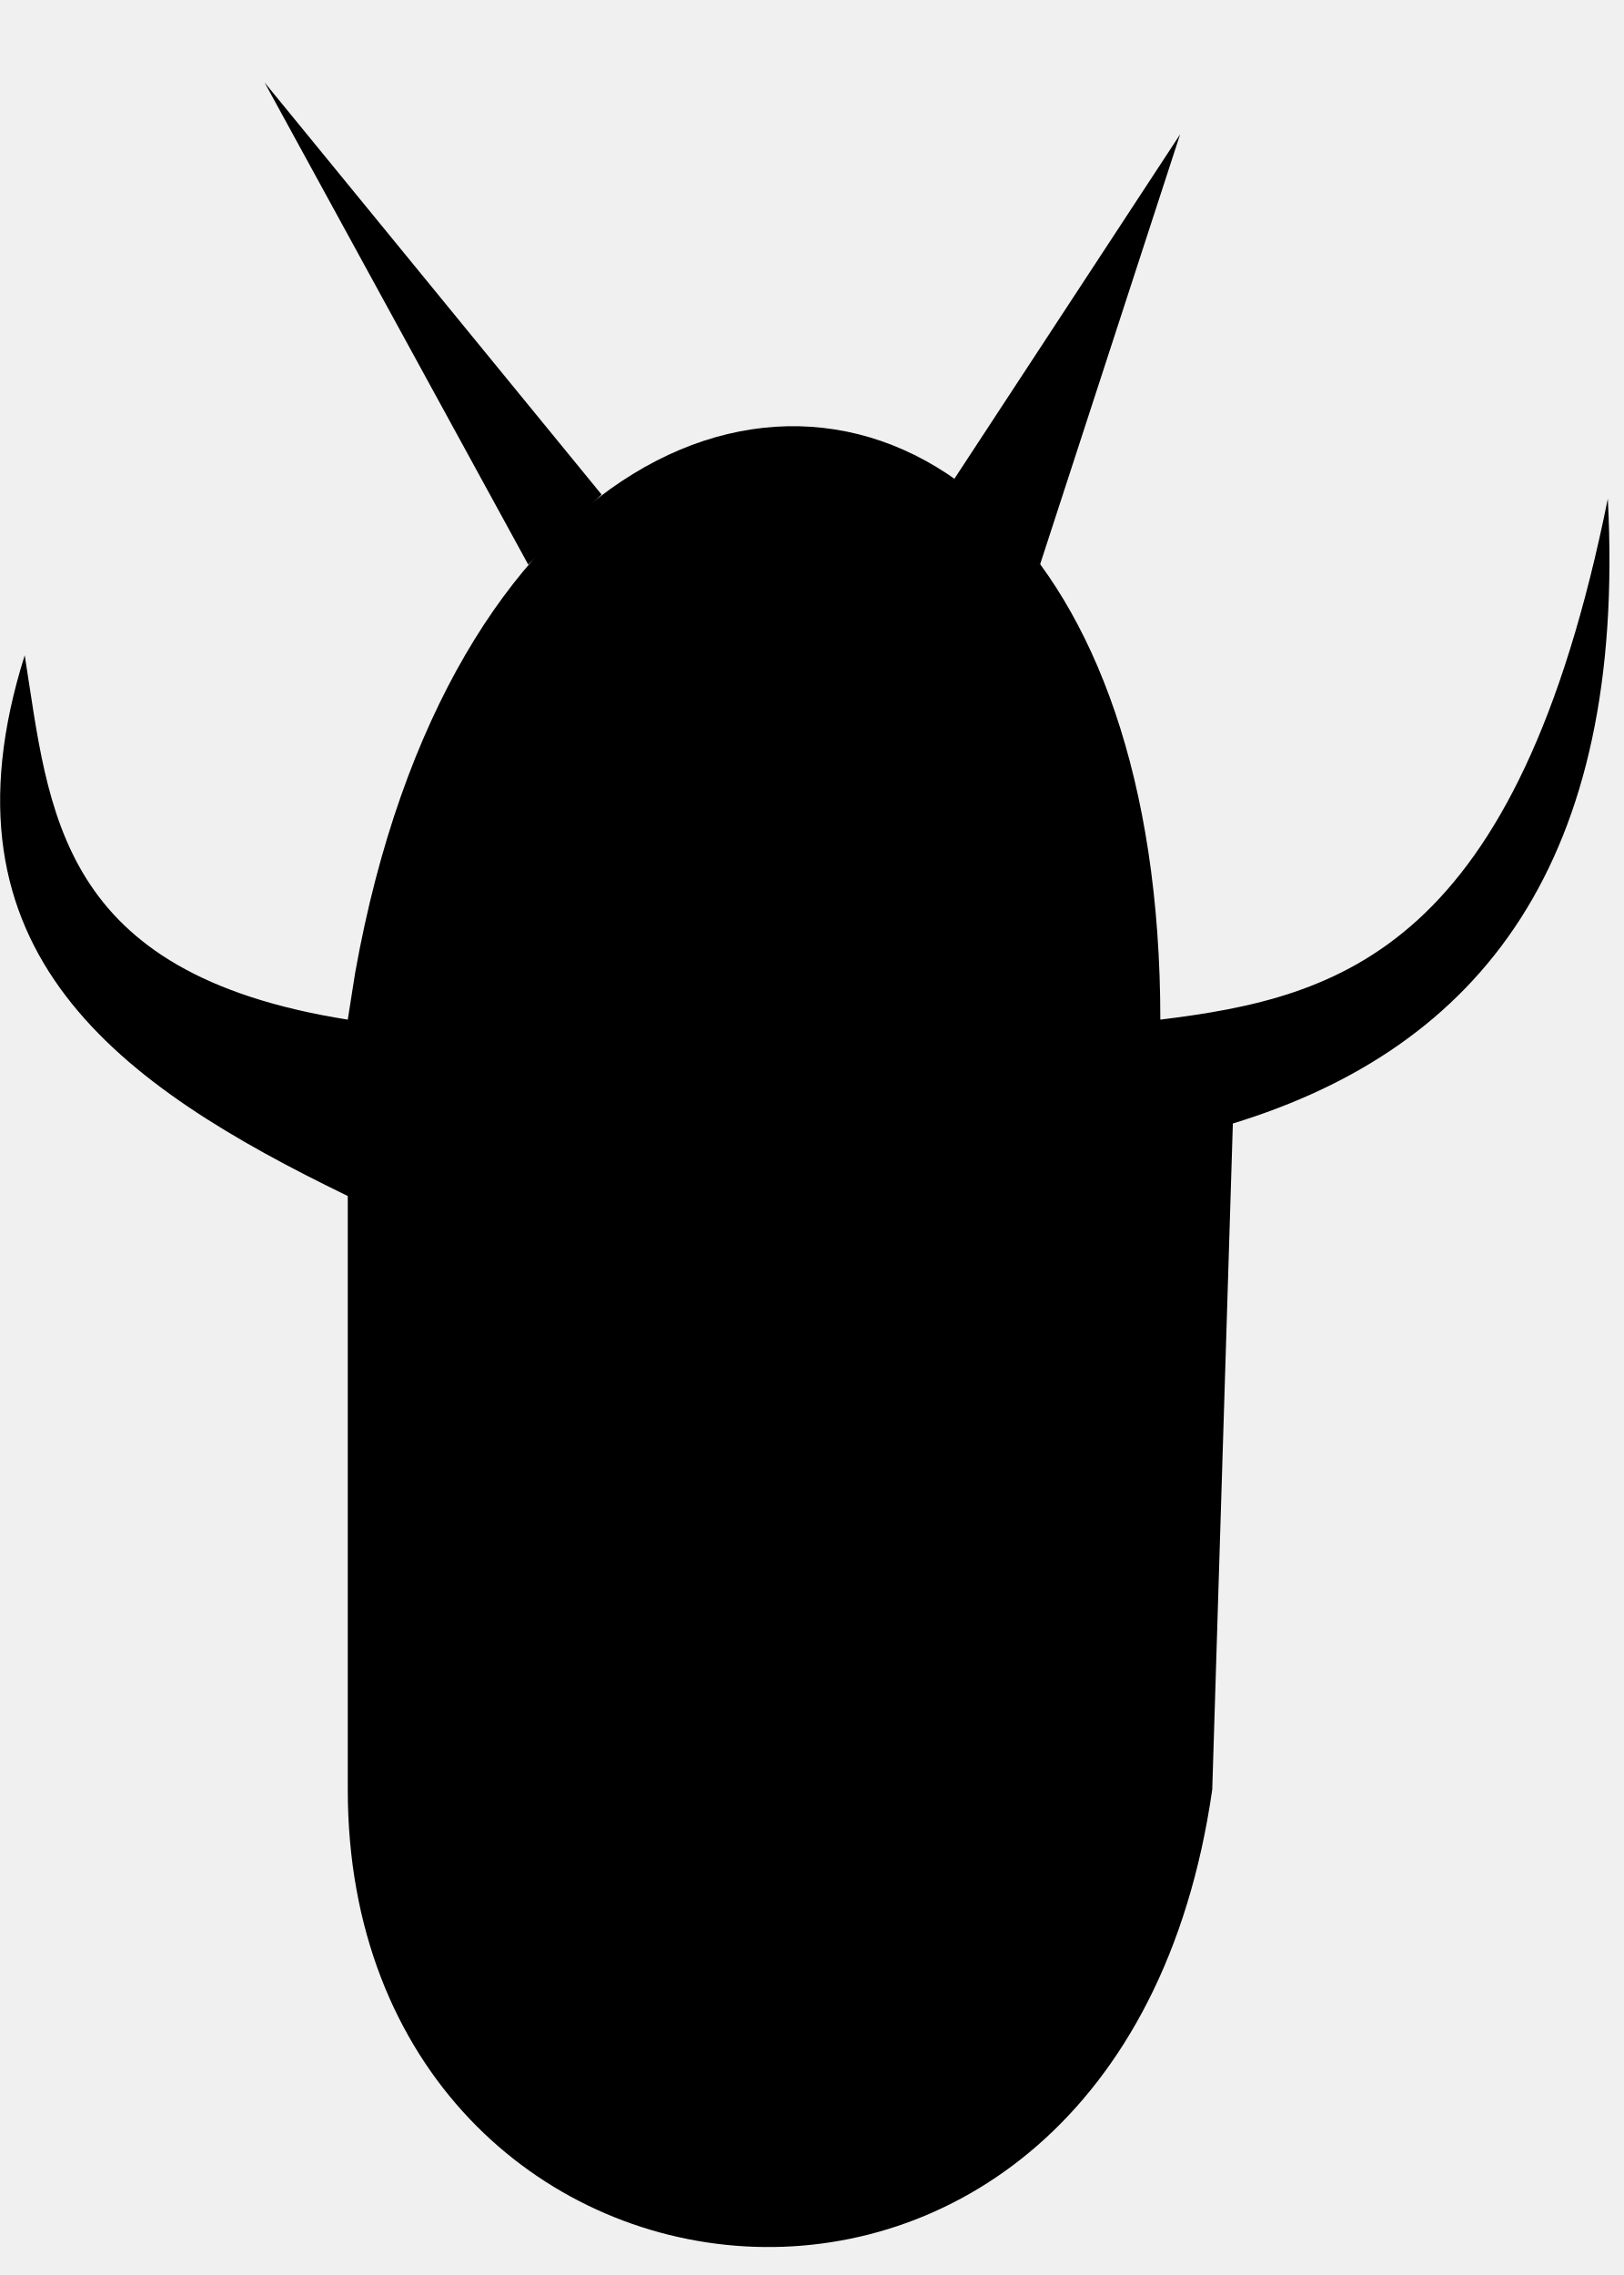
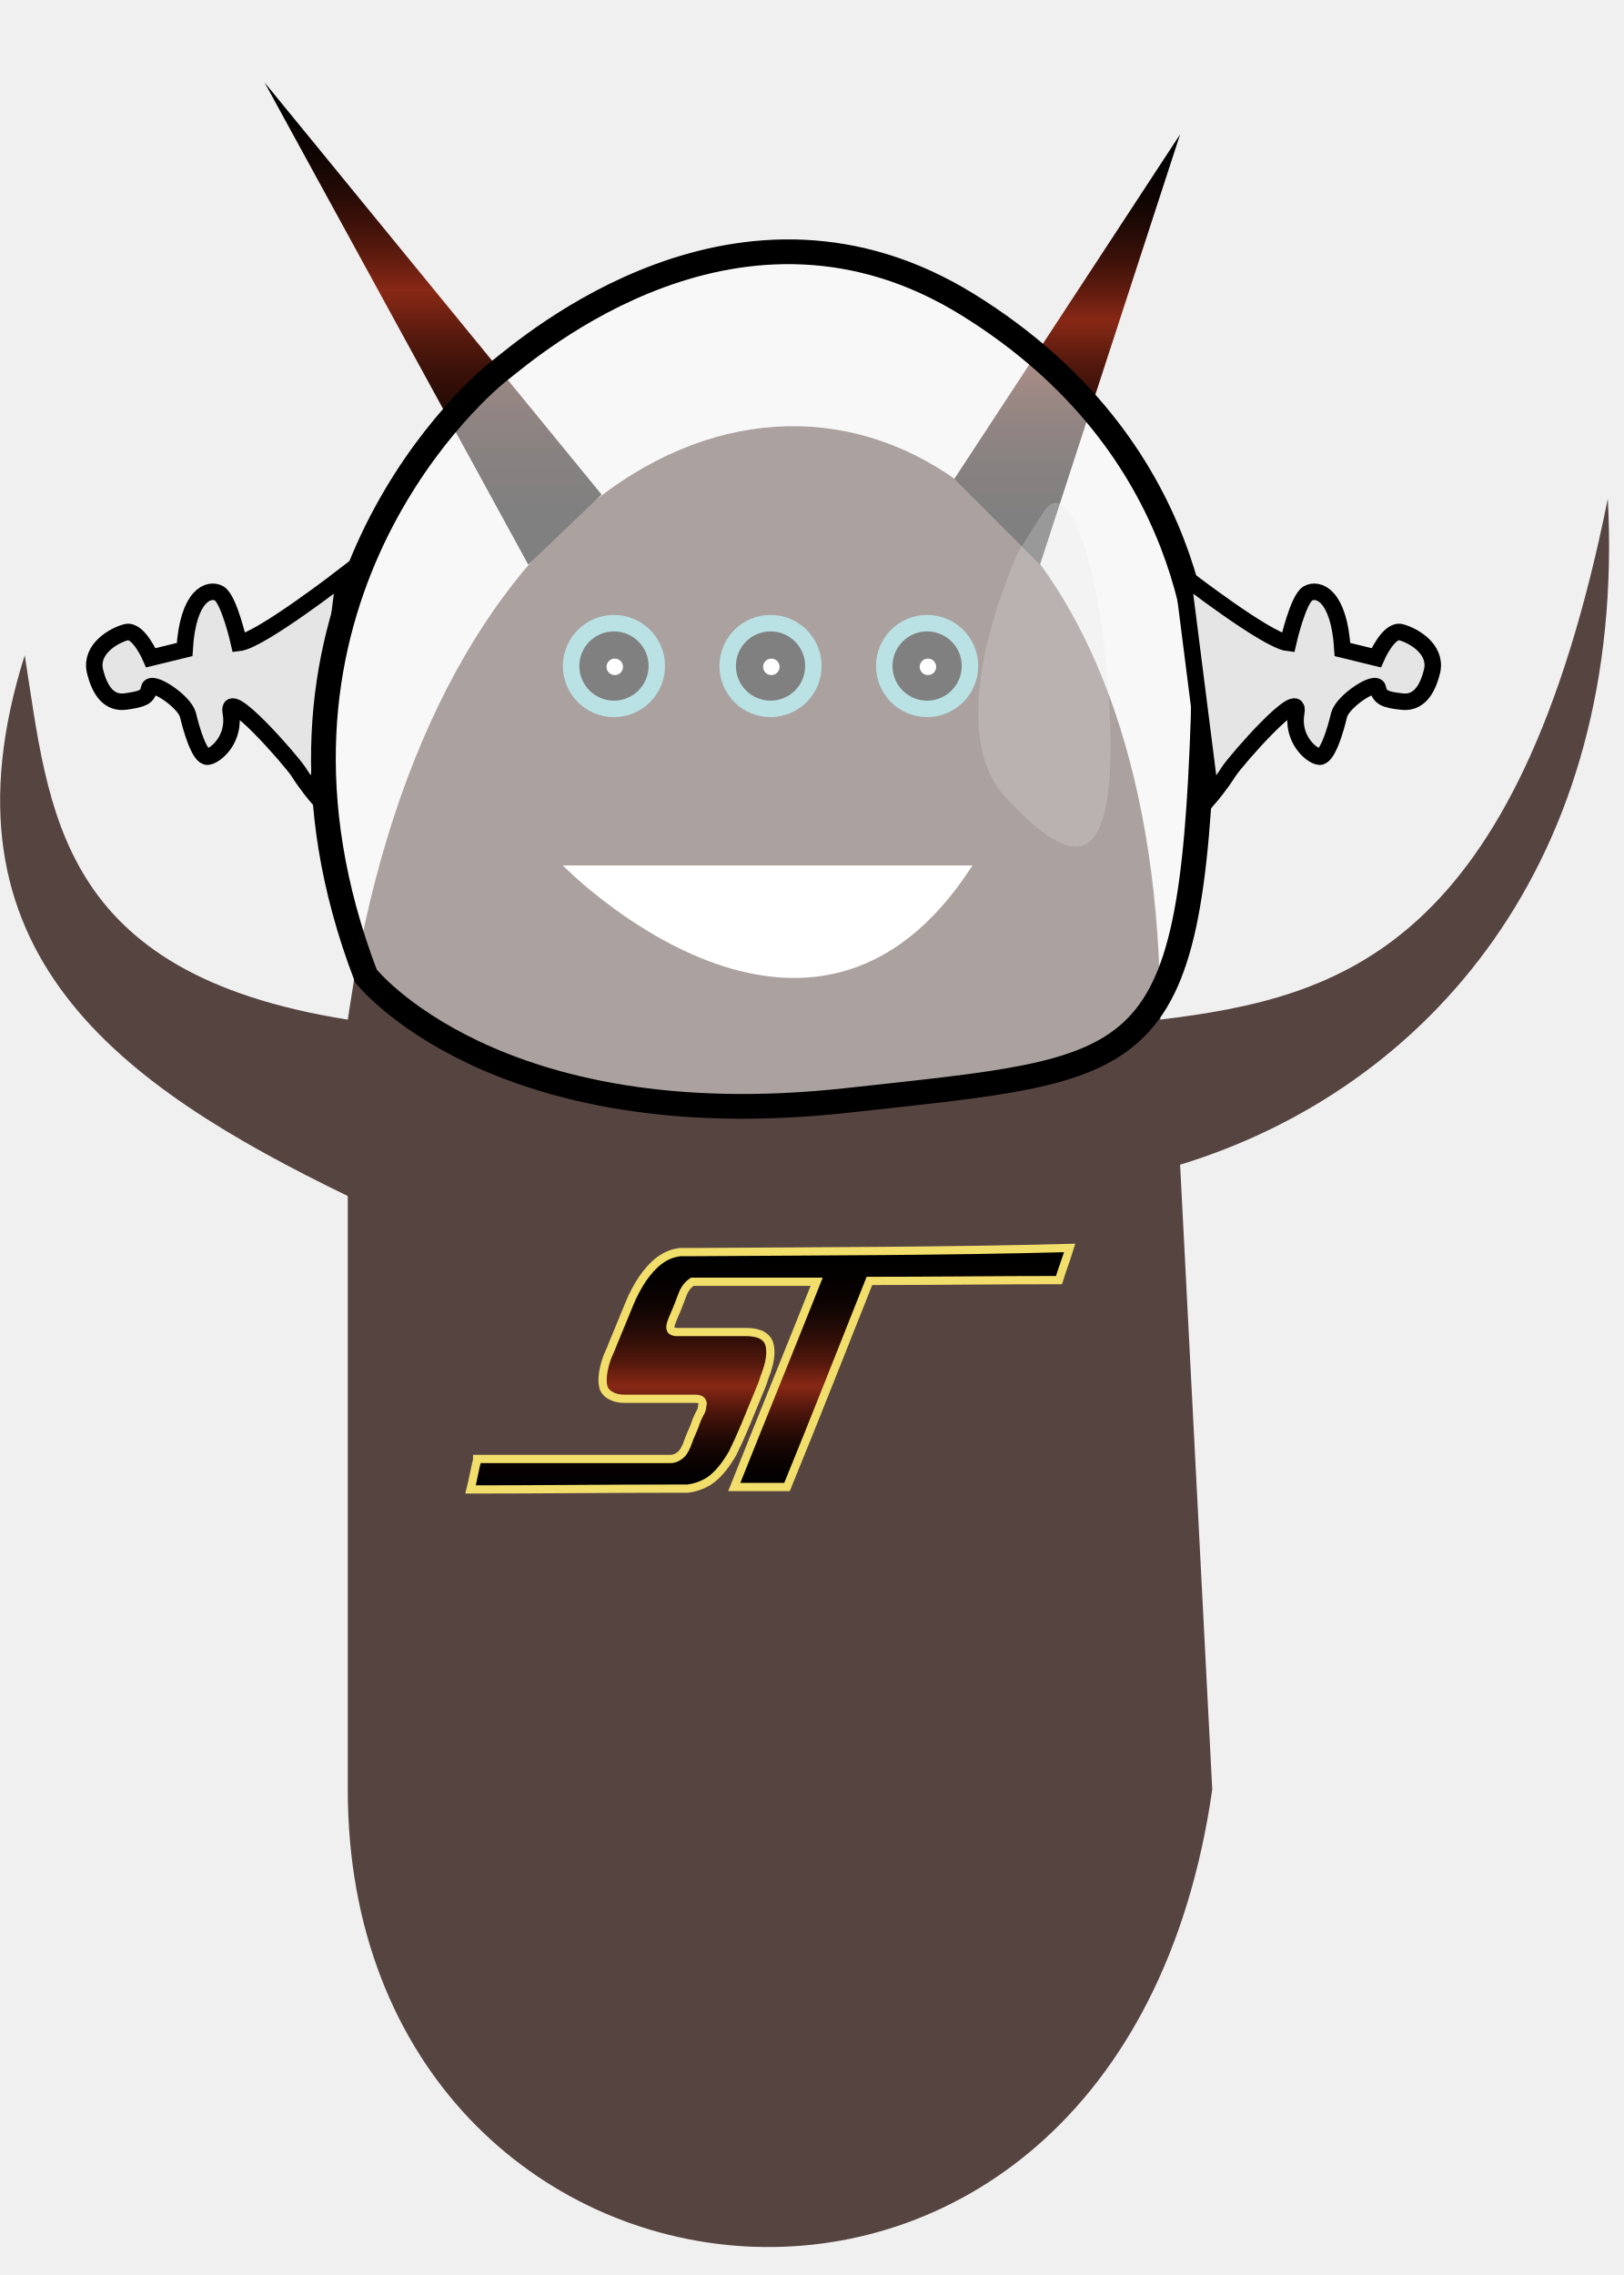
- <svg xmlns="http://www.w3.org/2000/svg" version="1.1" id="Layer_1" x="0px" y="0px" viewBox="0 0 197 276" style="enable-background:new 0 0 197 276;" xml:space="preserve">
-   <path d="M42.2,123.7c0.3-1.9,0.6-3.8,0.9-5.7c11.2-62.6,52.8-80.3,78-55.5c11.6,11.4,19.7,31.9,19.7,61.2c22-2.7,43.3-8.6,54.3-63.2  c2.3,44-15.4,66.6-45.5,75.8l-2.5,80.8c-11.4,79.6-104.9,68.2-104.9,0v-72C14.6,131.7-8.4,115.6,3,79.5C6,98.3,6.8,118.1,42.2,123.7  z" />
-   <polygon points="143.2,16.3 115.8,58.1 126.2,68.5 " />
-   <polygon points="32.1,10 64.1,68.5 73,60 " />
+ <svg xmlns="http://www.w3.org/2000/svg" version="1.1" x="0px" y="0px" viewBox="0 0 197 276" style="enable-background:new 0 0 197 276;" xml:space="preserve">
+   <style type="text/css">
+ 	.st0{fill:#564441;}
+ 	.st1{fill:url(#SVGID_1_);}
+ 	.st2{fill:url(#SVGID_2_);}
+ 	.st3{stroke:#75C2C6;stroke-width:2;stroke-miterlimit:10;}
+ 	.st4{fill:#FFFFFF;}
+ 	.st5{fill:url(#SVGID_3_);stroke:#F2DE6B;stroke-miterlimit:10;}
+ 	.st6{fill:#E5E5E5;stroke:#000000;stroke-width:2;stroke-miterlimit:10;}
+ 	.st7{fill:#FFFFFF;fill-opacity:0.5;stroke:#000000;stroke-width:3;stroke-miterlimit:10;}
+ 	.st8{opacity:0.25;fill:#E5E5E5;}
+ </style>
+   <g id="Layer_1">
+     <path class="st0" d="M42.2,123.7c0.3-1.9,0.6-3.8,0.9-5.7c11.2-62.6,52.8-80.3,78-55.5c11.6,11.4,19.7,31.9,19.7,61.2   c22-2.7,43.3-8.6,54.3-63.2c2.3,44-21.8,71.6-51.9,80.8l3.9,75.8c-11.4,79.6-104.9,68.2-104.9,0v-72C14.6,131.7-8.4,115.6,3,79.5   C6,98.3,6.8,118.1,42.2,123.7z" />
+     <linearGradient id="SVGID_1_" gradientUnits="userSpaceOnUse" x1="129.5" y1="68.5" x2="129.5" y2="16.3">
+       <stop offset="0" style="stop-color:#000000" />
+       <stop offset="0.12" style="stop-color:#030100" />
+       <stop offset="0.22" style="stop-color:#0D0402" />
+       <stop offset="0.3" style="stop-color:#1E0905" />
+       <stop offset="0.39" style="stop-color:#361008" />
+       <stop offset="0.47" style="stop-color:#55190D" />
+       <stop offset="0.54" style="stop-color:#7A2413" />
+       <stop offset="0.57" style="stop-color:#892815" />
+       <stop offset="0.57" style="stop-color:#872715" />
+       <stop offset="0.64" style="stop-color:#5E1B0E" />
+       <stop offset="0.71" style="stop-color:#3C1109" />
+       <stop offset="0.78" style="stop-color:#220A05" />
+       <stop offset="0.85" style="stop-color:#0F0402" />
+       <stop offset="0.92" style="stop-color:#040101" />
+       <stop offset="1" style="stop-color:#000000" />
+     </linearGradient>
+     <polygon class="st1" points="143.2,16.3 115.8,58.1 126.2,68.5  " />
+     <linearGradient id="SVGID_2_" gradientUnits="userSpaceOnUse" x1="52.55" y1="68.5" x2="52.55" y2="10">
+       <stop offset="0" style="stop-color:#000000" />
+       <stop offset="0.12" style="stop-color:#030100" />
+       <stop offset="0.22" style="stop-color:#0D0402" />
+       <stop offset="0.3" style="stop-color:#1E0905" />
+       <stop offset="0.39" style="stop-color:#361008" />
+       <stop offset="0.47" style="stop-color:#55190D" />
+       <stop offset="0.54" style="stop-color:#7A2413" />
+       <stop offset="0.57" style="stop-color:#892815" />
+       <stop offset="0.57" style="stop-color:#872715" />
+       <stop offset="0.64" style="stop-color:#5E1B0E" />
+       <stop offset="0.71" style="stop-color:#3C1109" />
+       <stop offset="0.78" style="stop-color:#220A05" />
+       <stop offset="0.85" style="stop-color:#0F0402" />
+       <stop offset="0.92" style="stop-color:#040101" />
+       <stop offset="1" style="stop-color:#000000" />
+     </linearGradient>
+     <polygon class="st2" points="32.1,10 64.1,68.5 73,60  " />
+     <circle class="st3" cx="74.5" cy="80.8" r="5.2" />
+     <circle class="st4" cx="74.6" cy="80.9" r="1" />
+     <circle class="st3" cx="93.5" cy="80.8" r="5.2" />
+     <circle class="st4" cx="93.6" cy="80.9" r="1" />
+     <circle class="st3" cx="112.5" cy="80.8" r="5.2" />
+     <circle class="st4" cx="112.6" cy="80.9" r="1" />
+     <path class="st4" d="M68.3,105c0,0,30,30.7,49.7,0" />
+     <linearGradient id="SVGID_3_" gradientUnits="userSpaceOnUse" x1="145.215" y1="-43.247" x2="145.215" y2="-72.321" gradientTransform="matrix(1 0 0 -1 -51.59 108.46)">
+       <stop offset="0" style="stop-color:#000000" />
+       <stop offset="0.12" style="stop-color:#030100" />
+       <stop offset="0.22" style="stop-color:#0D0402" />
+       <stop offset="0.3" style="stop-color:#1E0905" />
+       <stop offset="0.39" style="stop-color:#361008" />
+       <stop offset="0.47" style="stop-color:#55190D" />
+       <stop offset="0.54" style="stop-color:#7A2413" />
+       <stop offset="0.57" style="stop-color:#892815" />
+       <stop offset="0.57" style="stop-color:#872715" />
+       <stop offset="0.64" style="stop-color:#5E1B0E" />
+       <stop offset="0.71" style="stop-color:#3C1109" />
+       <stop offset="0.78" style="stop-color:#220A05" />
+       <stop offset="0.85" style="stop-color:#0F0402" />
+       <stop offset="0.92" style="stop-color:#040101" />
+       <stop offset="1" style="stop-color:#000000" />
+     </linearGradient>
+     <path class="st5" d="M84.4,151.9L84.4,151.9h-0.3c-0.5,0-1,0-1.5,0c-2,0.2-3.4,1.5-4.6,3.2c-0.6,0.9-1.2,2-1.6,3   c-0.7,1.7-1.4,3.4-2.1,5.1c-0.2,0.6-0.5,1.1-0.7,1.7c-0.4,1.2-0.6,2.4-0.4,3.3c0.1,0.5,0.5,0.9,0.9,1.1c0.5,0.3,1.1,0.4,1.7,0.4   c1,0,2.1,0,3.1,0c1.8,0,3.6,0,5.4,0c0.2,0,0.6,0,0.8,0.2c0.2,0.2,0.2,0.4,0.1,0.7c0,0.3-0.1,0.6-0.3,0.9c-0.3,0.6-0.5,1.1-0.7,1.7   c-0.2,0.5-0.5,1.1-0.7,1.7c-0.2,0.6-0.5,1.2-0.8,1.5c-0.3,0.3-0.8,0.6-1.3,0.6c-0.5,0-1,0-1.6,0c-1,0-2.1,0-3.1,0   c-2.1,0-4.2,0-6.2,0c-2.1,0-4.1,0-6.2,0c-2.1,0-4.1,0-6.2,0c-0.1,0-0.1,0-0.2,0c0,0,0,0,0,0.1c-0.3,1.2-0.5,2.4-0.8,3.6   c8.3,0,16.6-0.1,24.8-0.1c0.5,0,1,0,1.5,0c0.9-0.1,1.8-0.4,2.6-0.9c1.1-0.7,2.1-2,2.9-3.4c0.5-1,1-2.1,1.5-3.3   c0.7-1.7,1.4-3.4,2.1-5.1c0.1-0.3,0.2-0.6,0.3-0.9c0.6-1.5,0.9-3,0.5-4.1c-0.2-0.5-0.6-0.8-1-1c-0.5-0.2-1.1-0.3-1.7-0.3   c-2.6,0-5.1,0-7.7,0h-0.8c-0.3,0-0.6-0.1-0.7-0.3c-0.2-0.4,0.2-1.2,0.4-1.7c0.4-0.9,0.7-1.7,1-2.5c0.1-0.3,0.2-0.5,0.4-0.8   c0.2-0.3,0.5-0.6,0.8-0.8c2.3,0,4.6,0,6.9,0c1.4,0,2.7,0,4.1,0c0.2,0,0.3,0,0.5,0c0.2,0,0.3,0,0.5,0c0.8,0,1.7,0,2.6,0   c0.2,0,0.3,0,0.5,0c-3.3,8.3-6.7,16.6-10,24.9c0.1,0,0.3,0,0.4,0c2,0,4,0,6,0c3.4-8.3,6.7-16.7,10-25c7.7,0,15.3-0.1,23-0.1   c0.4-1.3,0.9-2.6,1.3-3.9C114.8,151.8,99.6,151.8,84.4,151.9z" />
+   </g>
+   <g id="helmet">
+     <path class="st6" d="M41.8,69.8c0,0-10.2,7.9-12.8,8.2c0,0-1.2-5.3-2.4-6s-3.8,0.1-4.2,6.8l-4.1,1c0,0-1.5-3.5-3-3.1   s-4.3,2-3.8,4.6c0.6,2.6,1.8,4.1,3.8,3.8s2.6-0.5,2.8-1.6c0.2-1.1,4.2,1.5,4.7,3.2c0.4,1.7,1.4,5.2,2.4,5.1c1-0.1,3.4-2.2,2.8-5.4   c-0.6-3.2,7.2,5.7,8.2,7.2c1,1.6,2.2,3,2.2,3L41.8,69.8z" />
+     <path class="st7" d="M44.4,118.4c0,0,15.6,19.8,58.4,15.1c36.1-4,41.7-2.9,43.2-46.5c0.2-7-0.8-32.8-28.5-50s-53.2,5.1-56.8,7.9   C56.2,48.4,27.8,74.9,44.4,118.4z" />
+     <path class="st6" d="M143.5,69.8c0,0,10.2,7.9,12.8,8.2c0,0,1.2-5.3,2.4-6s3.8,0.1,4.2,6.8l4.1,1c0,0,1.5-3.5,3-3.1s4.3,2,3.8,4.6   c-0.6,2.6-1.8,4.1-3.8,3.8c-1.9-0.2-2.6-0.5-2.8-1.6c-0.2-1.1-4.2,1.5-4.7,3.2c-0.4,1.7-1.4,5.2-2.4,5.1c-1-0.1-3.4-2.2-2.8-5.4   c0.6-3.2-7.2,5.7-8.2,7.2c-1,1.6-2.2,3-2.2,3L143.5,69.8z" />
+     <path class="st8" d="M123.7,66.7c0,0-10,21-1.7,30s13.3,9.3,12.7-9c-0.7-18.3-4.9-30.3-8-25.7C123.7,66.7,123.7,66.7,123.7,66.7z" />
+   </g>
</svg>
